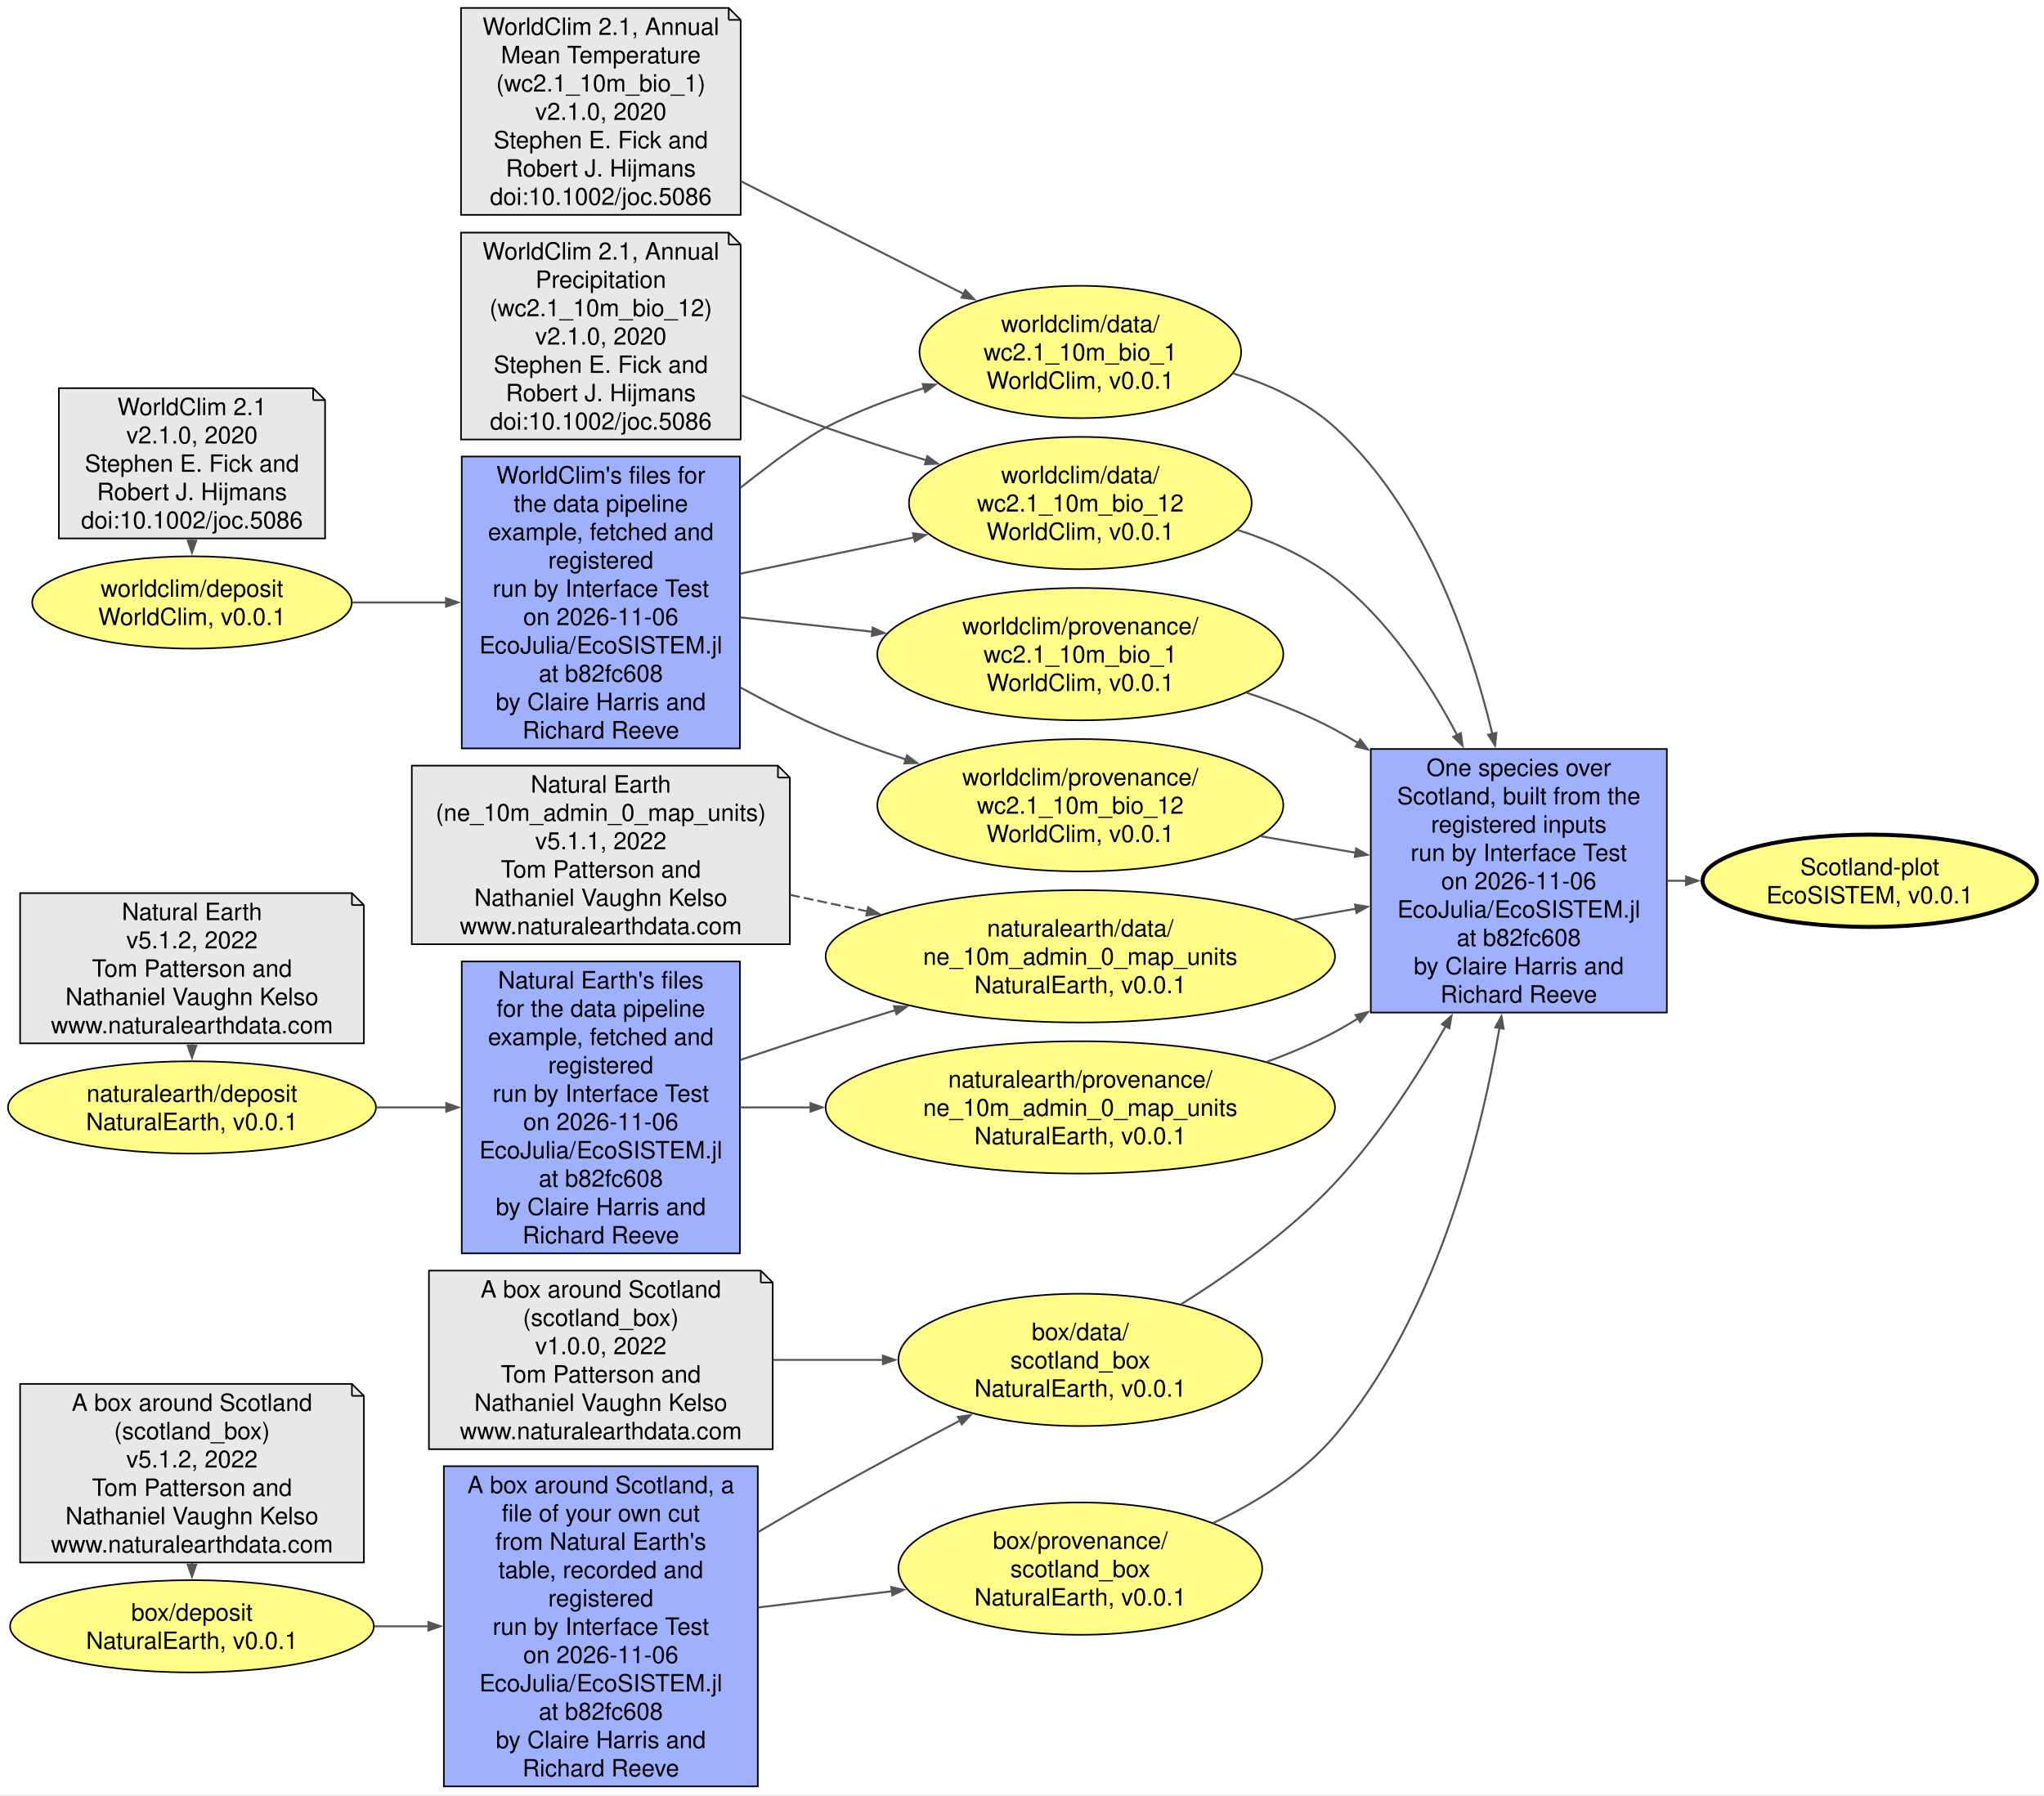
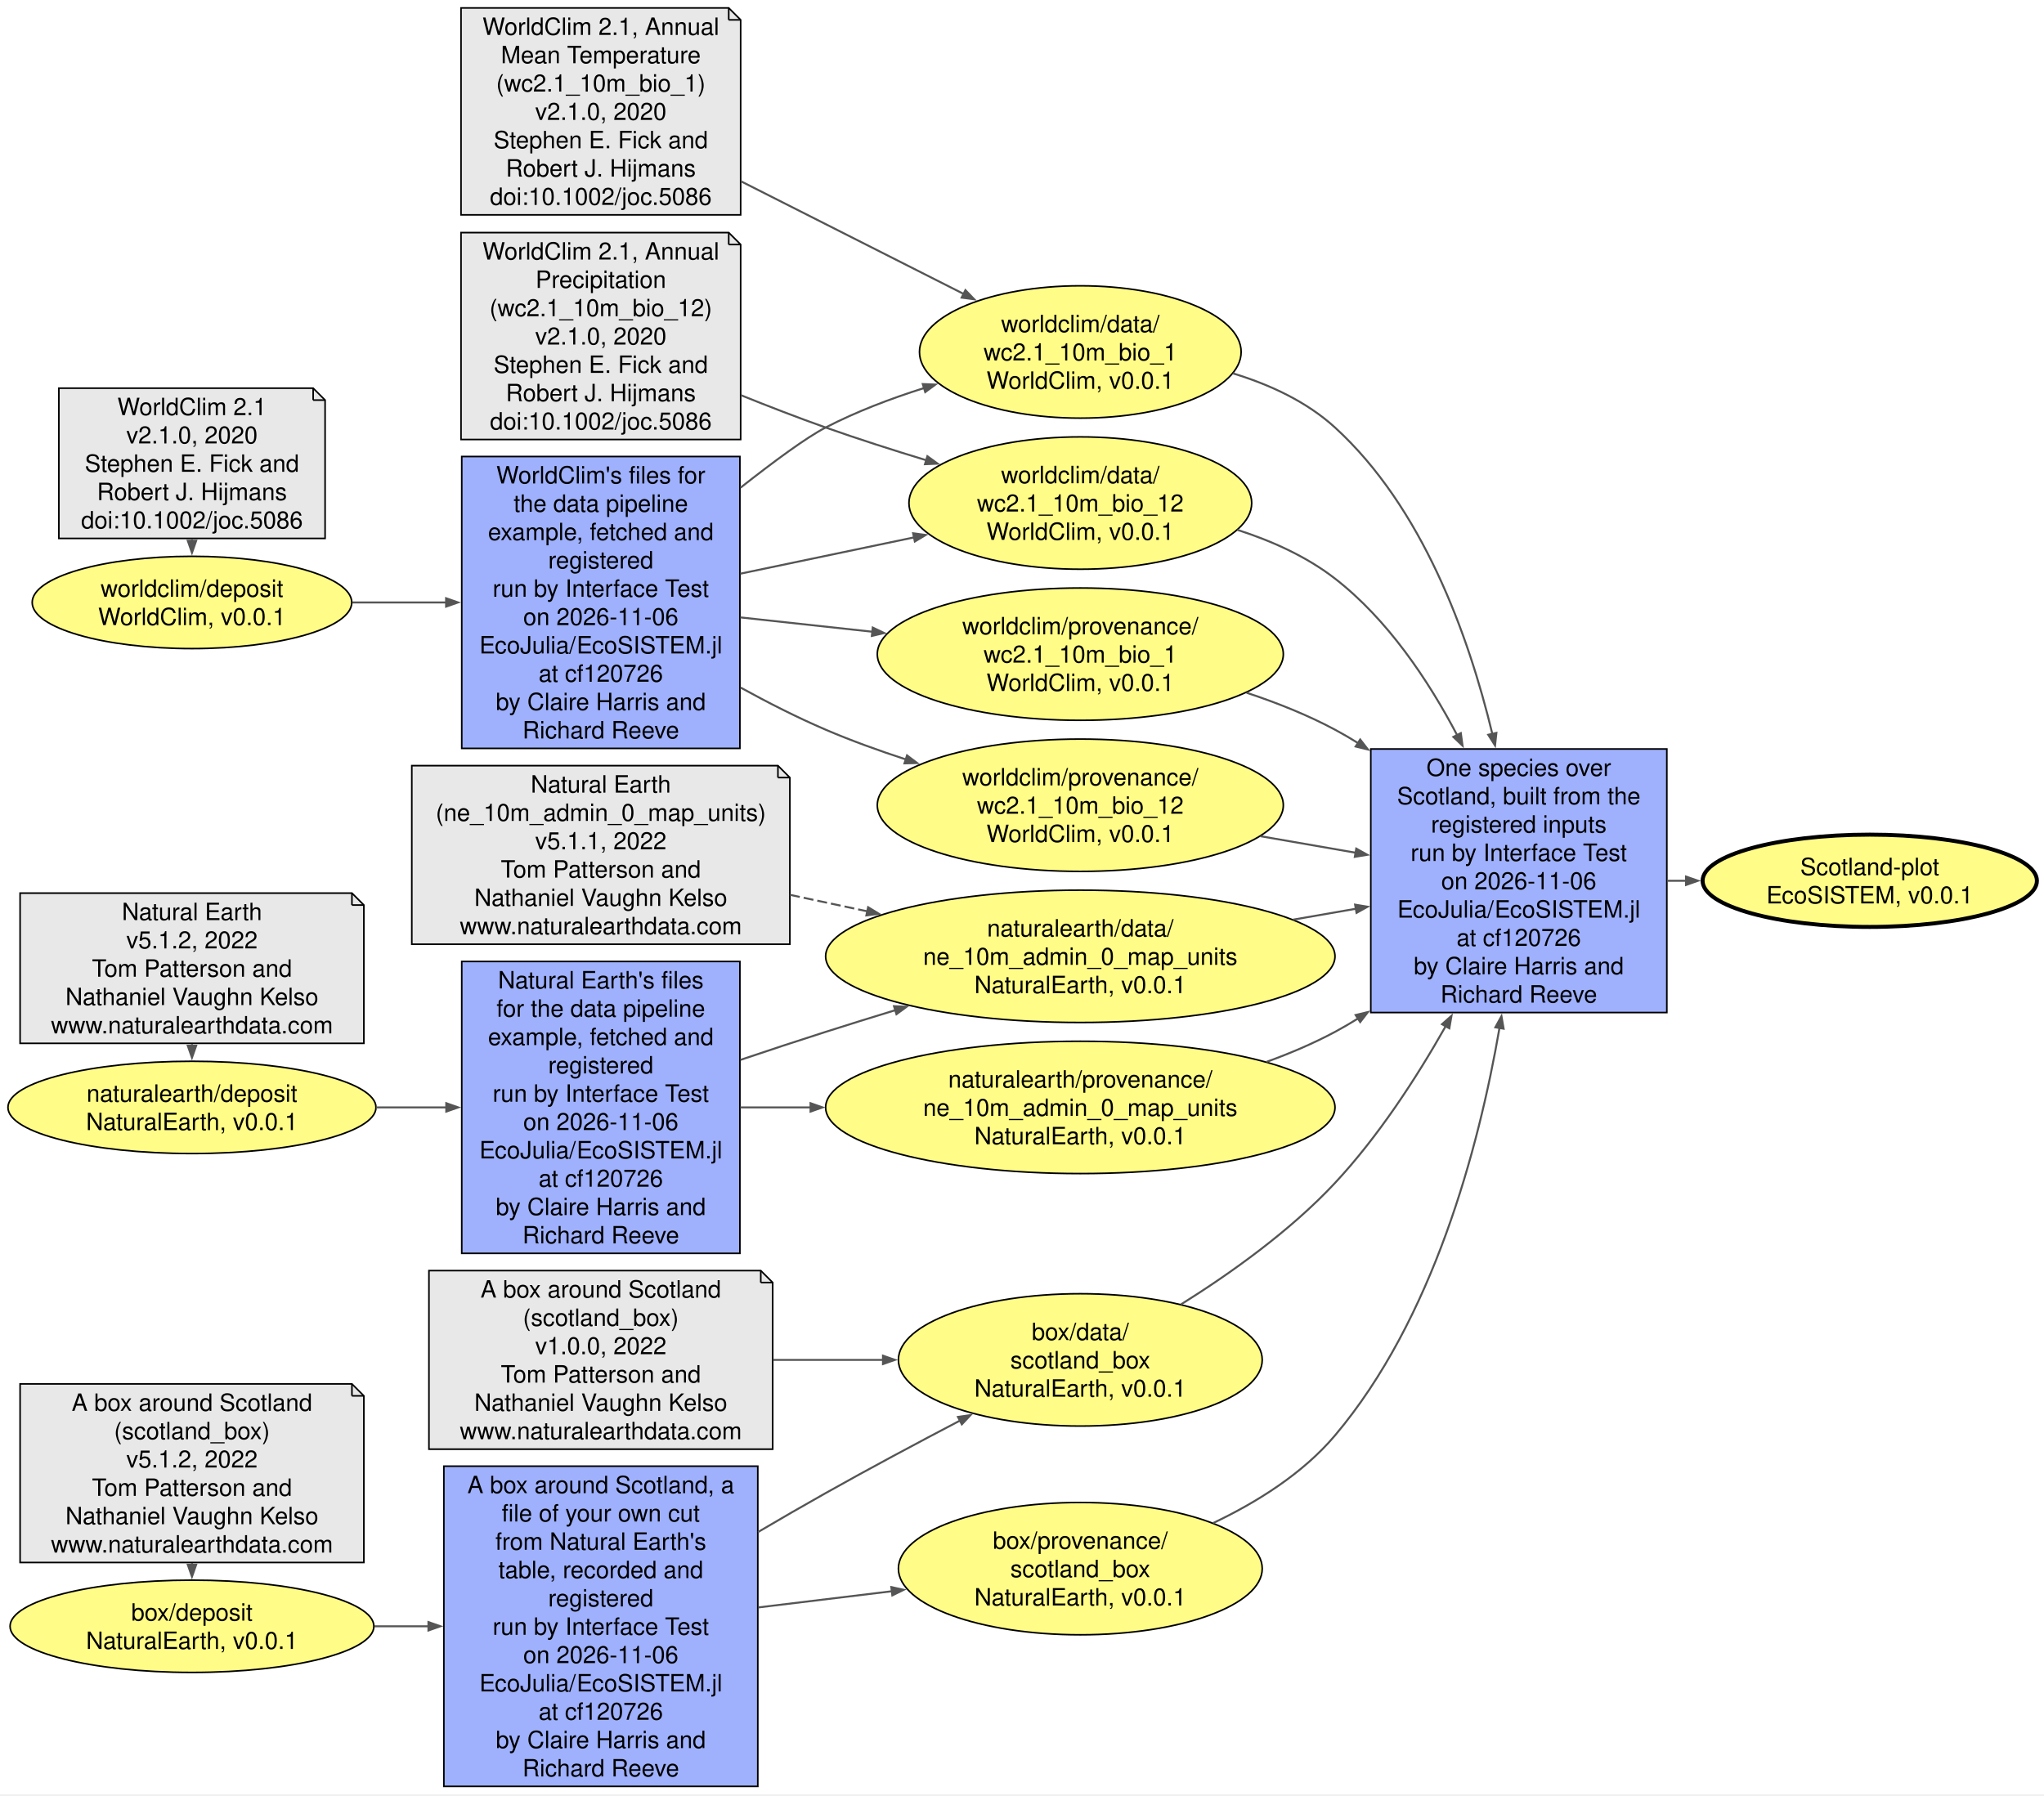
<svg xmlns="http://www.w3.org/2000/svg" width="1028pt" height="903pt" viewBox="0.00 0.00 1028.00 903.00">
  <g id="graph0" class="graph" transform="scale(1 1) rotate(0) translate(4 898.57)">
    <polygon fill="white" stroke="none" points="-4,4 -4,-898.57 1024.44,-898.57 1024.44,4 -4,4" />
    <g id="node1" class="node">
      <ellipse fill="#fffc87" stroke="black" stroke-width="2" cx="936.37" cy="-455.53" rx="84.07" ry="23.21" />
      <text xml:space="preserve" text-anchor="middle" x="936.37" y="-458.38" font-family="Helvetica,sans-Serif" font-size="12.00">Scotland-plot</text>
      <text xml:space="preserve" text-anchor="middle" x="936.37" y="-444.13" font-family="Helvetica,sans-Serif" font-size="12.00">EcoSISTEM, v0.0.1</text>
    </g>
    <g id="node2" class="node">
      <ellipse fill="#fffc87" stroke="black" stroke-width="0.8" cx="539.33" cy="-721.53" rx="80.89" ry="33.28" />
      <text xml:space="preserve" text-anchor="middle" x="539.33" y="-731.51" font-family="Helvetica,sans-Serif" font-size="12.00">worldclim/data/</text>
      <text xml:space="preserve" text-anchor="middle" x="539.33" y="-717.26" font-family="Helvetica,sans-Serif" font-size="12.00">wc2.1_10m_bio_1</text>
      <text xml:space="preserve" text-anchor="middle" x="539.33" y="-703.01" font-family="Helvetica,sans-Serif" font-size="12.00">WorldClim, v0.0.1</text>
    </g>
    <g id="node20" class="node">
      <polygon fill="#9fb1fc" stroke="black" stroke-width="0.8" points="834.31,-521.82 685.42,-521.82 685.42,-389.25 834.31,-389.25 834.31,-521.82" />
      <text xml:space="preserve" text-anchor="middle" x="759.86" y="-508.26" font-family="Helvetica,sans-Serif" font-size="12.00">One species over</text>
      <text xml:space="preserve" text-anchor="middle" x="759.86" y="-494.01" font-family="Helvetica,sans-Serif" font-size="12.00">Scotland, built from the</text>
      <text xml:space="preserve" text-anchor="middle" x="759.86" y="-479.76" font-family="Helvetica,sans-Serif" font-size="12.00">registered inputs</text>
      <text xml:space="preserve" text-anchor="middle" x="759.86" y="-465.51" font-family="Helvetica,sans-Serif" font-size="12.00">run by Interface Test</text>
      <text xml:space="preserve" text-anchor="middle" x="759.86" y="-451.26" font-family="Helvetica,sans-Serif" font-size="12.00">on 2026-11-06</text>
      <text xml:space="preserve" text-anchor="middle" x="759.86" y="-437.01" font-family="Helvetica,sans-Serif" font-size="12.00">EcoJulia/EcoSISTEM.jl</text>
-       <text xml:space="preserve" text-anchor="middle" x="759.86" y="-422.76" font-family="Helvetica,sans-Serif" font-size="12.00">at b82fc608</text>
+       <text xml:space="preserve" text-anchor="middle" x="759.86" y="-422.76" font-family="Helvetica,sans-Serif" font-size="12.00">at cf120726</text>
      <text xml:space="preserve" text-anchor="middle" x="759.86" y="-408.51" font-family="Helvetica,sans-Serif" font-size="12.00">by Claire Harris and</text>
      <text xml:space="preserve" text-anchor="middle" x="759.86" y="-394.26" font-family="Helvetica,sans-Serif" font-size="12.00">Richard Reeve</text>
    </g>
    <g id="edge8" class="edge">
      <path fill="none" stroke="#555555" d="M616,-710.79C634.54,-705.15 653.13,-696.58 667.42,-683.53 711.32,-643.45 734.52,-579.42 746.55,-529.4" />
      <polygon fill="#555555" stroke="#555555" points="748.59,-529.92 747.91,-523.6 744.5,-528.97 748.59,-529.92" />
    </g>
    <g id="node3" class="node">
      <polygon fill="#e8e8e8" stroke="black" stroke-width="0.8" points="362.5,-894.57 227.86,-894.57 227.86,-790.5 368.5,-790.5 368.5,-888.57 362.5,-894.57" />
      <polyline fill="none" stroke="black" stroke-width="0.8" points="362.5,-894.57 362.5,-888.57" />
      <polyline fill="none" stroke="black" stroke-width="0.8" points="368.5,-888.57 362.5,-888.57" />
      <text xml:space="preserve" text-anchor="middle" x="298.18" y="-881.01" font-family="Helvetica,sans-Serif" font-size="12.00">WorldClim 2.1, Annual</text>
      <text xml:space="preserve" text-anchor="middle" x="298.18" y="-866.76" font-family="Helvetica,sans-Serif" font-size="12.00">Mean Temperature</text>
      <text xml:space="preserve" text-anchor="middle" x="298.18" y="-852.51" font-family="Helvetica,sans-Serif" font-size="12.00">(wc2.1_10m_bio_1)</text>
      <text xml:space="preserve" text-anchor="middle" x="298.18" y="-838.26" font-family="Helvetica,sans-Serif" font-size="12.00">v2.1.0, 2020</text>
      <text xml:space="preserve" text-anchor="middle" x="298.18" y="-824.01" font-family="Helvetica,sans-Serif" font-size="12.00">Stephen E. Fick and</text>
      <text xml:space="preserve" text-anchor="middle" x="298.18" y="-809.76" font-family="Helvetica,sans-Serif" font-size="12.00">Robert J. Hijmans</text>
      <text xml:space="preserve" text-anchor="middle" x="298.18" y="-795.51" font-family="Helvetica,sans-Serif" font-size="12.00">doi:10.1002/joc.5086</text>
    </g>
    <g id="edge1" class="edge">
      <path fill="none" stroke="#555555" d="M368.67,-807.37C404.23,-789.38 446.99,-767.75 480.69,-750.7" />
      <polygon fill="#555555" stroke="#555555" points="481.55,-752.62 485.96,-748.03 479.65,-748.87 481.55,-752.62" />
    </g>
    <g id="node4" class="node">
      <ellipse fill="#fffc87" stroke="black" stroke-width="0.8" cx="539.33" cy="-645.53" rx="86.19" ry="33.28" />
      <text xml:space="preserve" text-anchor="middle" x="539.33" y="-655.51" font-family="Helvetica,sans-Serif" font-size="12.00">worldclim/data/</text>
      <text xml:space="preserve" text-anchor="middle" x="539.33" y="-641.26" font-family="Helvetica,sans-Serif" font-size="12.00">wc2.1_10m_bio_12</text>
      <text xml:space="preserve" text-anchor="middle" x="539.33" y="-627.01" font-family="Helvetica,sans-Serif" font-size="12.00">WorldClim, v0.0.1</text>
    </g>
    <g id="edge9" class="edge">
      <path fill="none" stroke="#555555" d="M618.3,-632.05C635.66,-626.48 653.13,-618.62 667.42,-607.53 693.77,-587.09 714.19,-556.73 728.99,-528.52" />
      <polygon fill="#555555" stroke="#555555" points="730.69,-529.8 731.56,-523.5 726.95,-527.89 730.69,-529.8" />
    </g>
    <g id="node5" class="node">
      <polygon fill="#e8e8e8" stroke="black" stroke-width="0.8" points="362.5,-781.57 227.86,-781.57 227.86,-677.5 368.5,-677.5 368.5,-775.57 362.5,-781.57" />
      <polyline fill="none" stroke="black" stroke-width="0.8" points="362.5,-781.57 362.5,-775.57" />
      <polyline fill="none" stroke="black" stroke-width="0.8" points="368.5,-775.57 362.5,-775.57" />
      <text xml:space="preserve" text-anchor="middle" x="298.18" y="-768.01" font-family="Helvetica,sans-Serif" font-size="12.00">WorldClim 2.1, Annual</text>
      <text xml:space="preserve" text-anchor="middle" x="298.18" y="-753.76" font-family="Helvetica,sans-Serif" font-size="12.00">Precipitation</text>
      <text xml:space="preserve" text-anchor="middle" x="298.18" y="-739.51" font-family="Helvetica,sans-Serif" font-size="12.00">(wc2.1_10m_bio_12)</text>
      <text xml:space="preserve" text-anchor="middle" x="298.18" y="-725.26" font-family="Helvetica,sans-Serif" font-size="12.00">v2.1.0, 2020</text>
      <text xml:space="preserve" text-anchor="middle" x="298.18" y="-711.01" font-family="Helvetica,sans-Serif" font-size="12.00">Stephen E. Fick and</text>
      <text xml:space="preserve" text-anchor="middle" x="298.18" y="-696.76" font-family="Helvetica,sans-Serif" font-size="12.00">Robert J. Hijmans</text>
      <text xml:space="preserve" text-anchor="middle" x="298.18" y="-682.51" font-family="Helvetica,sans-Serif" font-size="12.00">doi:10.1002/joc.5086</text>
    </g>
    <g id="edge2" class="edge">
      <path fill="none" stroke="#555555" d="M368.71,-699.75C382.7,-694.11 397.37,-688.44 411.25,-683.53 427.49,-677.79 445.09,-672.16 461.87,-667.06" />
      <polygon fill="#555555" stroke="#555555" points="462.42,-669.09 467.56,-665.35 461.21,-665.07 462.42,-669.09" />
    </g>
    <g id="node6" class="node">
      <ellipse fill="#fffc87" stroke="black" stroke-width="0.8" cx="539.33" cy="-569.53" rx="102.1" ry="33.28" />
      <text xml:space="preserve" text-anchor="middle" x="539.33" y="-579.51" font-family="Helvetica,sans-Serif" font-size="12.00">worldclim/provenance/</text>
      <text xml:space="preserve" text-anchor="middle" x="539.33" y="-565.26" font-family="Helvetica,sans-Serif" font-size="12.00">wc2.1_10m_bio_1</text>
      <text xml:space="preserve" text-anchor="middle" x="539.33" y="-551.01" font-family="Helvetica,sans-Serif" font-size="12.00">WorldClim, v0.0.1</text>
    </g>
    <g id="edge10" class="edge">
      <path fill="none" stroke="#555555" d="M622.95,-550.12C638.18,-545.08 653.61,-538.93 667.42,-531.53 671.36,-529.42 675.29,-527.12 679.18,-524.69" />
      <polygon fill="#555555" stroke="#555555" points="680.09,-526.6 683.98,-521.57 677.81,-523.07 680.09,-526.6" />
    </g>
    <g id="node7" class="node">
      <ellipse fill="#fffc87" stroke="black" stroke-width="0.8" cx="539.33" cy="-493.53" rx="102.1" ry="33.28" />
      <text xml:space="preserve" text-anchor="middle" x="539.33" y="-503.51" font-family="Helvetica,sans-Serif" font-size="12.00">worldclim/provenance/</text>
      <text xml:space="preserve" text-anchor="middle" x="539.33" y="-489.26" font-family="Helvetica,sans-Serif" font-size="12.00">wc2.1_10m_bio_12</text>
      <text xml:space="preserve" text-anchor="middle" x="539.33" y="-475.01" font-family="Helvetica,sans-Serif" font-size="12.00">WorldClim, v0.0.1</text>
    </g>
    <g id="edge11" class="edge">
      <path fill="none" stroke="#555555" d="M629.85,-477.97C645.79,-475.2 662.32,-472.32 678.01,-469.6" />
      <polygon fill="#555555" stroke="#555555" points="678.11,-471.71 683.66,-468.61 677.39,-467.57 678.11,-471.71" />
    </g>
    <g id="node8" class="node">
      <ellipse fill="#fffc87" stroke="black" stroke-width="0.8" cx="539.33" cy="-417.53" rx="128.09" ry="33.28" />
      <text xml:space="preserve" text-anchor="middle" x="539.33" y="-427.51" font-family="Helvetica,sans-Serif" font-size="12.00">naturalearth/data/</text>
      <text xml:space="preserve" text-anchor="middle" x="539.33" y="-413.26" font-family="Helvetica,sans-Serif" font-size="12.00">ne_10m_admin_0_map_units</text>
      <text xml:space="preserve" text-anchor="middle" x="539.33" y="-399.01" font-family="Helvetica,sans-Serif" font-size="12.00">NaturalEarth, v0.0.1</text>
    </g>
    <g id="edge12" class="edge">
      <path fill="none" stroke="#555555" d="M646.4,-435.98C657.09,-437.84 667.82,-439.7 678.18,-441.51" />
      <polygon fill="#555555" stroke="#555555" points="677.53,-443.52 683.8,-442.48 678.25,-439.39 677.53,-443.52" />
    </g>
    <g id="node9" class="node">
      <polygon fill="#e8e8e8" stroke="black" stroke-width="0.8" points="387.25,-513.44 203.11,-513.44 203.11,-423.62 393.25,-423.62 393.25,-507.44 387.25,-513.44" />
      <polyline fill="none" stroke="black" stroke-width="0.8" points="387.25,-513.44 387.25,-507.44" />
      <polyline fill="none" stroke="black" stroke-width="0.8" points="393.25,-507.44 387.25,-507.44" />
      <text xml:space="preserve" text-anchor="middle" x="298.18" y="-499.88" font-family="Helvetica,sans-Serif" font-size="12.00">Natural Earth</text>
      <text xml:space="preserve" text-anchor="middle" x="298.18" y="-485.63" font-family="Helvetica,sans-Serif" font-size="12.00">(ne_10m_admin_0_map_units)</text>
      <text xml:space="preserve" text-anchor="middle" x="298.18" y="-471.38" font-family="Helvetica,sans-Serif" font-size="12.00">v5.1.1, 2022</text>
      <text xml:space="preserve" text-anchor="middle" x="298.18" y="-457.13" font-family="Helvetica,sans-Serif" font-size="12.00">Tom Patterson and</text>
      <text xml:space="preserve" text-anchor="middle" x="298.18" y="-442.88" font-family="Helvetica,sans-Serif" font-size="12.00">Nathaniel Vaughn Kelso</text>
      <text xml:space="preserve" text-anchor="middle" x="298.18" y="-428.63" font-family="Helvetica,sans-Serif" font-size="12.00">www.naturalearthdata.com</text>
    </g>
    <g id="edge5" class="edge">
      <path fill="none" stroke="#555555" stroke-dasharray="5,2" d="M393.35,-448.45C406.15,-445.72 419.35,-442.91 432.33,-440.14" />
      <polygon fill="#555555" stroke="#555555" points="432.61,-442.23 438.04,-438.92 431.73,-438.12 432.61,-442.23" />
    </g>
    <g id="node10" class="node">
      <ellipse fill="#fffc87" stroke="black" stroke-width="0.8" cx="539.33" cy="-341.53" rx="128.09" ry="33.28" />
      <text xml:space="preserve" text-anchor="middle" x="539.33" y="-351.51" font-family="Helvetica,sans-Serif" font-size="12.00">naturalearth/provenance/</text>
      <text xml:space="preserve" text-anchor="middle" x="539.33" y="-337.26" font-family="Helvetica,sans-Serif" font-size="12.00">ne_10m_admin_0_map_units</text>
      <text xml:space="preserve" text-anchor="middle" x="539.33" y="-323.01" font-family="Helvetica,sans-Serif" font-size="12.00">NaturalEarth, v0.0.1</text>
    </g>
    <g id="edge13" class="edge">
      <path fill="none" stroke="#555555" d="M633.04,-364.45C644.91,-368.76 656.66,-373.77 667.42,-379.53 671.36,-381.65 675.29,-383.95 679.18,-386.38" />
      <polygon fill="#555555" stroke="#555555" points="677.81,-388 683.98,-389.5 680.09,-384.47 677.81,-388" />
    </g>
    <g id="node11" class="node">
      <ellipse fill="#fffc87" stroke="black" stroke-width="0.8" cx="539.33" cy="-214.53" rx="91.49" ry="33.28" />
      <text xml:space="preserve" text-anchor="middle" x="539.33" y="-224.51" font-family="Helvetica,sans-Serif" font-size="12.00">box/data/</text>
      <text xml:space="preserve" text-anchor="middle" x="539.33" y="-210.26" font-family="Helvetica,sans-Serif" font-size="12.00">scotland_box</text>
      <text xml:space="preserve" text-anchor="middle" x="539.33" y="-196.01" font-family="Helvetica,sans-Serif" font-size="12.00">NaturalEarth, v0.0.1</text>
    </g>
    <g id="edge14" class="edge">
      <path fill="none" stroke="#555555" d="M589.91,-242.41C615.09,-258.17 645,-279.51 667.42,-303.53 689.1,-326.78 708.17,-355.99 723.2,-382.58" />
      <polygon fill="#555555" stroke="#555555" points="721.24,-383.38 726,-387.6 724.91,-381.33 721.24,-383.38" />
    </g>
    <g id="node12" class="node">
      <polygon fill="#e8e8e8" stroke="black" stroke-width="0.8" points="378.62,-259.44 211.73,-259.44 211.73,-169.62 384.62,-169.62 384.62,-253.44 378.62,-259.44" />
      <polyline fill="none" stroke="black" stroke-width="0.8" points="378.62,-259.44 378.62,-253.44" />
      <polyline fill="none" stroke="black" stroke-width="0.8" points="384.62,-253.44 378.62,-253.44" />
      <text xml:space="preserve" text-anchor="middle" x="298.18" y="-245.88" font-family="Helvetica,sans-Serif" font-size="12.00">A box around Scotland</text>
      <text xml:space="preserve" text-anchor="middle" x="298.18" y="-231.63" font-family="Helvetica,sans-Serif" font-size="12.00">(scotland_box)</text>
      <text xml:space="preserve" text-anchor="middle" x="298.18" y="-217.38" font-family="Helvetica,sans-Serif" font-size="12.00">v1.0.0, 2022</text>
      <text xml:space="preserve" text-anchor="middle" x="298.18" y="-203.13" font-family="Helvetica,sans-Serif" font-size="12.00">Tom Patterson and</text>
      <text xml:space="preserve" text-anchor="middle" x="298.18" y="-188.88" font-family="Helvetica,sans-Serif" font-size="12.00">Nathaniel Vaughn Kelso</text>
      <text xml:space="preserve" text-anchor="middle" x="298.18" y="-174.63" font-family="Helvetica,sans-Serif" font-size="12.00">www.naturalearthdata.com</text>
    </g>
    <g id="edge3" class="edge">
      <path fill="none" stroke="#555555" d="M384.84,-214.53C402.83,-214.53 421.93,-214.53 440.32,-214.53" />
      <polygon fill="#555555" stroke="#555555" points="440.09,-216.64 446.09,-214.54 440.09,-212.44 440.09,-216.64" />
    </g>
    <g id="node13" class="node">
      <ellipse fill="#fffc87" stroke="black" stroke-width="0.8" cx="539.33" cy="-109.53" rx="91.49" ry="33.28" />
      <text xml:space="preserve" text-anchor="middle" x="539.33" y="-119.51" font-family="Helvetica,sans-Serif" font-size="12.00">box/provenance/</text>
      <text xml:space="preserve" text-anchor="middle" x="539.33" y="-105.26" font-family="Helvetica,sans-Serif" font-size="12.00">scotland_box</text>
      <text xml:space="preserve" text-anchor="middle" x="539.33" y="-91.01" font-family="Helvetica,sans-Serif" font-size="12.00">NaturalEarth, v0.0.1</text>
    </g>
    <g id="edge15" class="edge">
      <path fill="none" stroke="#555555" d="M606.14,-132.46C628.19,-142.94 651.25,-157.38 667.42,-176.53 716.71,-234.92 739.63,-320.6 750.16,-381.58" />
      <polygon fill="#555555" stroke="#555555" points="748.07,-381.83 751.14,-387.4 752.22,-381.13 748.07,-381.83" />
    </g>
    <g id="node14" class="node">
      <ellipse fill="#fffc87" stroke="black" stroke-width="0.8" cx="92.55" cy="-595.53" rx="80.36" ry="23.21" />
      <text xml:space="preserve" text-anchor="middle" x="92.55" y="-598.38" font-family="Helvetica,sans-Serif" font-size="12.00">worldclim/deposit</text>
      <text xml:space="preserve" text-anchor="middle" x="92.55" y="-584.13" font-family="Helvetica,sans-Serif" font-size="12.00">WorldClim, v0.0.1</text>
    </g>
    <g id="node21" class="node">
      <polygon fill="#9fb1fc" stroke="black" stroke-width="0.8" points="368.12,-668.94 228.23,-668.94 228.23,-522.12 368.12,-522.12 368.12,-668.94" />
      <text xml:space="preserve" text-anchor="middle" x="298.18" y="-655.38" font-family="Helvetica,sans-Serif" font-size="12.00">WorldClim's files for</text>
      <text xml:space="preserve" text-anchor="middle" x="298.18" y="-641.13" font-family="Helvetica,sans-Serif" font-size="12.00">the data pipeline</text>
      <text xml:space="preserve" text-anchor="middle" x="298.18" y="-626.88" font-family="Helvetica,sans-Serif" font-size="12.00">example, fetched and</text>
      <text xml:space="preserve" text-anchor="middle" x="298.18" y="-612.63" font-family="Helvetica,sans-Serif" font-size="12.00">registered</text>
      <text xml:space="preserve" text-anchor="middle" x="298.18" y="-598.38" font-family="Helvetica,sans-Serif" font-size="12.00">run by Interface Test</text>
      <text xml:space="preserve" text-anchor="middle" x="298.18" y="-584.13" font-family="Helvetica,sans-Serif" font-size="12.00">on 2026-11-06</text>
      <text xml:space="preserve" text-anchor="middle" x="298.18" y="-569.88" font-family="Helvetica,sans-Serif" font-size="12.00">EcoJulia/EcoSISTEM.jl</text>
-       <text xml:space="preserve" text-anchor="middle" x="298.18" y="-555.63" font-family="Helvetica,sans-Serif" font-size="12.00">at b82fc608</text>
+       <text xml:space="preserve" text-anchor="middle" x="298.18" y="-555.63" font-family="Helvetica,sans-Serif" font-size="12.00">at cf120726</text>
      <text xml:space="preserve" text-anchor="middle" x="298.18" y="-541.38" font-family="Helvetica,sans-Serif" font-size="12.00">by Claire Harris and</text>
      <text xml:space="preserve" text-anchor="middle" x="298.18" y="-527.13" font-family="Helvetica,sans-Serif" font-size="12.00">Richard Reeve</text>
    </g>
    <g id="edge16" class="edge">
      <path fill="none" stroke="#555555" d="M173.15,-595.53C188.68,-595.53 204.94,-595.53 220.37,-595.53" />
      <polygon fill="#555555" stroke="#555555" points="220.36,-597.64 226.36,-595.54 220.36,-593.44 220.36,-597.64" />
    </g>
    <g id="node15" class="node">
      <polygon fill="#e8e8e8" stroke="black" stroke-width="0.8" points="153.5,-703.32 25.61,-703.32 25.61,-627.75 159.5,-627.75 159.5,-697.32 153.5,-703.32" />
      <polyline fill="none" stroke="black" stroke-width="0.8" points="153.5,-703.32 153.5,-697.32" />
      <polyline fill="none" stroke="black" stroke-width="0.8" points="159.5,-697.32 153.5,-697.32" />
      <text xml:space="preserve" text-anchor="middle" x="92.55" y="-689.76" font-family="Helvetica,sans-Serif" font-size="12.00">WorldClim 2.1</text>
      <text xml:space="preserve" text-anchor="middle" x="92.55" y="-675.51" font-family="Helvetica,sans-Serif" font-size="12.00">v2.1.0, 2020</text>
      <text xml:space="preserve" text-anchor="middle" x="92.55" y="-661.26" font-family="Helvetica,sans-Serif" font-size="12.00">Stephen E. Fick and</text>
      <text xml:space="preserve" text-anchor="middle" x="92.55" y="-647.01" font-family="Helvetica,sans-Serif" font-size="12.00">Robert J. Hijmans</text>
      <text xml:space="preserve" text-anchor="middle" x="92.55" y="-632.76" font-family="Helvetica,sans-Serif" font-size="12.00">doi:10.1002/joc.5086</text>
    </g>
    <g id="edge4" class="edge">
      <path fill="none" stroke="#555555" d="M92.55,-627.4C92.55,-627.06 92.55,-626.71 92.55,-626.36" />
      <polygon fill="#555555" stroke="#555555" points="94.65,-626.56 92.55,-620.56 90.45,-626.56 94.65,-626.56" />
    </g>
    <g id="node16" class="node">
      <ellipse fill="#fffc87" stroke="black" stroke-width="0.8" cx="92.55" cy="-341.53" rx="92.55" ry="23.21" />
      <text xml:space="preserve" text-anchor="middle" x="92.55" y="-344.38" font-family="Helvetica,sans-Serif" font-size="12.00">naturalearth/deposit</text>
      <text xml:space="preserve" text-anchor="middle" x="92.55" y="-330.13" font-family="Helvetica,sans-Serif" font-size="12.00">NaturalEarth, v0.0.1</text>
    </g>
    <g id="node22" class="node">
      <polygon fill="#9fb1fc" stroke="black" stroke-width="0.8" points="368.12,-414.94 228.23,-414.94 228.23,-268.12 368.12,-268.12 368.12,-414.94" />
      <text xml:space="preserve" text-anchor="middle" x="298.18" y="-401.38" font-family="Helvetica,sans-Serif" font-size="12.00">Natural Earth's files</text>
      <text xml:space="preserve" text-anchor="middle" x="298.18" y="-387.13" font-family="Helvetica,sans-Serif" font-size="12.00">for the data pipeline</text>
      <text xml:space="preserve" text-anchor="middle" x="298.18" y="-372.88" font-family="Helvetica,sans-Serif" font-size="12.00">example, fetched and</text>
      <text xml:space="preserve" text-anchor="middle" x="298.18" y="-358.63" font-family="Helvetica,sans-Serif" font-size="12.00">registered</text>
      <text xml:space="preserve" text-anchor="middle" x="298.18" y="-344.38" font-family="Helvetica,sans-Serif" font-size="12.00">run by Interface Test</text>
      <text xml:space="preserve" text-anchor="middle" x="298.18" y="-330.13" font-family="Helvetica,sans-Serif" font-size="12.00">on 2026-11-06</text>
      <text xml:space="preserve" text-anchor="middle" x="298.18" y="-315.88" font-family="Helvetica,sans-Serif" font-size="12.00">EcoJulia/EcoSISTEM.jl</text>
-       <text xml:space="preserve" text-anchor="middle" x="298.18" y="-301.63" font-family="Helvetica,sans-Serif" font-size="12.00">at b82fc608</text>
+       <text xml:space="preserve" text-anchor="middle" x="298.18" y="-301.63" font-family="Helvetica,sans-Serif" font-size="12.00">at cf120726</text>
      <text xml:space="preserve" text-anchor="middle" x="298.18" y="-287.38" font-family="Helvetica,sans-Serif" font-size="12.00">by Claire Harris and</text>
      <text xml:space="preserve" text-anchor="middle" x="298.18" y="-273.13" font-family="Helvetica,sans-Serif" font-size="12.00">Richard Reeve</text>
    </g>
    <g id="edge17" class="edge">
      <path fill="none" stroke="#555555" d="M185.24,-341.53C197.01,-341.53 208.97,-341.53 220.48,-341.53" />
      <polygon fill="#555555" stroke="#555555" points="220.45,-343.64 226.45,-341.54 220.45,-339.44 220.45,-343.64" />
    </g>
    <g id="node17" class="node">
      <polygon fill="#e8e8e8" stroke="black" stroke-width="0.8" points="173,-449.32 6.11,-449.32 6.11,-373.75 179,-373.75 179,-443.32 173,-449.32" />
      <polyline fill="none" stroke="black" stroke-width="0.8" points="173,-449.32 173,-443.32" />
      <polyline fill="none" stroke="black" stroke-width="0.8" points="179,-443.32 173,-443.32" />
      <text xml:space="preserve" text-anchor="middle" x="92.55" y="-435.76" font-family="Helvetica,sans-Serif" font-size="12.00">Natural Earth</text>
      <text xml:space="preserve" text-anchor="middle" x="92.55" y="-421.51" font-family="Helvetica,sans-Serif" font-size="12.00">v5.1.2, 2022</text>
      <text xml:space="preserve" text-anchor="middle" x="92.55" y="-407.26" font-family="Helvetica,sans-Serif" font-size="12.00">Tom Patterson and</text>
      <text xml:space="preserve" text-anchor="middle" x="92.55" y="-393.01" font-family="Helvetica,sans-Serif" font-size="12.00">Nathaniel Vaughn Kelso</text>
      <text xml:space="preserve" text-anchor="middle" x="92.55" y="-378.76" font-family="Helvetica,sans-Serif" font-size="12.00">www.naturalearthdata.com</text>
    </g>
    <g id="edge6" class="edge">
      <path fill="none" stroke="#555555" stroke-dasharray="5,2" d="M92.55,-373.4C92.55,-373.06 92.55,-372.71 92.55,-372.36" />
      <polygon fill="#555555" stroke="#555555" points="94.65,-372.56 92.55,-366.56 90.45,-372.56 94.65,-372.56" />
    </g>
    <g id="node18" class="node">
      <ellipse fill="#fffc87" stroke="black" stroke-width="0.8" cx="92.55" cy="-80.53" rx="91.49" ry="23.21" />
      <text xml:space="preserve" text-anchor="middle" x="92.55" y="-83.38" font-family="Helvetica,sans-Serif" font-size="12.00">box/deposit</text>
      <text xml:space="preserve" text-anchor="middle" x="92.55" y="-69.13" font-family="Helvetica,sans-Serif" font-size="12.00">NaturalEarth, v0.0.1</text>
    </g>
    <g id="node23" class="node">
      <polygon fill="#9fb1fc" stroke="black" stroke-width="0.8" points="377.12,-161.07 219.23,-161.07 219.23,0 377.12,0 377.12,-161.07" />
      <text xml:space="preserve" text-anchor="middle" x="298.18" y="-147.51" font-family="Helvetica,sans-Serif" font-size="12.00">A box around Scotland, a</text>
      <text xml:space="preserve" text-anchor="middle" x="298.18" y="-133.26" font-family="Helvetica,sans-Serif" font-size="12.00">file of your own cut</text>
      <text xml:space="preserve" text-anchor="middle" x="298.18" y="-119.01" font-family="Helvetica,sans-Serif" font-size="12.00">from Natural Earth's</text>
      <text xml:space="preserve" text-anchor="middle" x="298.18" y="-104.76" font-family="Helvetica,sans-Serif" font-size="12.00">table, recorded and</text>
      <text xml:space="preserve" text-anchor="middle" x="298.18" y="-90.51" font-family="Helvetica,sans-Serif" font-size="12.00">registered</text>
      <text xml:space="preserve" text-anchor="middle" x="298.18" y="-76.26" font-family="Helvetica,sans-Serif" font-size="12.00">run by Interface Test</text>
      <text xml:space="preserve" text-anchor="middle" x="298.18" y="-62.01" font-family="Helvetica,sans-Serif" font-size="12.00">on 2026-11-06</text>
      <text xml:space="preserve" text-anchor="middle" x="298.18" y="-47.76" font-family="Helvetica,sans-Serif" font-size="12.00">EcoJulia/EcoSISTEM.jl</text>
-       <text xml:space="preserve" text-anchor="middle" x="298.18" y="-33.51" font-family="Helvetica,sans-Serif" font-size="12.00">at b82fc608</text>
+       <text xml:space="preserve" text-anchor="middle" x="298.18" y="-33.51" font-family="Helvetica,sans-Serif" font-size="12.00">at cf120726</text>
      <text xml:space="preserve" text-anchor="middle" x="298.18" y="-19.26" font-family="Helvetica,sans-Serif" font-size="12.00">by Claire Harris and</text>
      <text xml:space="preserve" text-anchor="middle" x="298.18" y="-5.01" font-family="Helvetica,sans-Serif" font-size="12.00">Richard Reeve</text>
    </g>
    <g id="edge18" class="edge">
      <path fill="none" stroke="#555555" d="M184.35,-80.53C193.38,-80.53 202.53,-80.53 211.5,-80.53" />
      <polygon fill="#555555" stroke="#555555" points="211.48,-82.64 217.48,-80.54 211.48,-78.44 211.48,-82.64" />
    </g>
    <g id="node19" class="node">
      <polygon fill="#e8e8e8" stroke="black" stroke-width="0.8" points="173,-202.44 6.11,-202.44 6.11,-112.62 179,-112.62 179,-196.44 173,-202.44" />
      <polyline fill="none" stroke="black" stroke-width="0.8" points="173,-202.44 173,-196.44" />
      <polyline fill="none" stroke="black" stroke-width="0.8" points="179,-196.44 173,-196.44" />
      <text xml:space="preserve" text-anchor="middle" x="92.55" y="-188.88" font-family="Helvetica,sans-Serif" font-size="12.00">A box around Scotland</text>
      <text xml:space="preserve" text-anchor="middle" x="92.55" y="-174.63" font-family="Helvetica,sans-Serif" font-size="12.00">(scotland_box)</text>
      <text xml:space="preserve" text-anchor="middle" x="92.55" y="-160.38" font-family="Helvetica,sans-Serif" font-size="12.00">v5.1.2, 2022</text>
      <text xml:space="preserve" text-anchor="middle" x="92.55" y="-146.13" font-family="Helvetica,sans-Serif" font-size="12.00">Tom Patterson and</text>
      <text xml:space="preserve" text-anchor="middle" x="92.55" y="-131.88" font-family="Helvetica,sans-Serif" font-size="12.00">Nathaniel Vaughn Kelso</text>
      <text xml:space="preserve" text-anchor="middle" x="92.55" y="-117.63" font-family="Helvetica,sans-Serif" font-size="12.00">www.naturalearthdata.com</text>
    </g>
    <g id="edge7" class="edge">
      <path fill="none" stroke="#555555" stroke-dasharray="5,2" d="M92.55,-112.36C92.55,-112.01 92.55,-111.66 92.55,-111.32" />
      <polygon fill="#555555" stroke="#555555" points="94.65,-111.51 92.55,-105.51 90.45,-111.51 94.65,-111.51" />
    </g>
    <g id="edge19" class="edge">
      <path fill="none" stroke="#555555" d="M834.62,-455.53C837.76,-455.53 840.92,-455.53 844.09,-455.53" />
      <polygon fill="#555555" stroke="#555555" points="843.98,-457.64 849.98,-455.54 843.98,-453.44 843.98,-457.64" />
    </g>
    <g id="edge20" class="edge">
      <path fill="none" stroke="#555555" d="M368.43,-653.25C385.5,-666.7 401.64,-678.56 411.25,-683.53 426.63,-691.51 443.95,-698.08 460.74,-703.38" />
      <polygon fill="#555555" stroke="#555555" points="460.1,-705.38 466.45,-705.13 461.33,-701.36 460.1,-705.38" />
    </g>
    <g id="edge21" class="edge">
      <path fill="none" stroke="#555555" d="M368.35,-610C395.69,-615.71 427.34,-622.33 455.86,-628.29" />
      <polygon fill="#555555" stroke="#555555" points="455.25,-630.31 461.56,-629.48 456.11,-626.2 455.25,-630.31" />
    </g>
    <g id="edge22" class="edge">
      <path fill="none" stroke="#555555" d="M368.35,-588.01C389.14,-585.75 412.41,-583.22 434.91,-580.78" />
      <polygon fill="#555555" stroke="#555555" points="434.94,-582.89 440.68,-580.15 434.49,-578.71 434.94,-582.89" />
    </g>
    <g id="edge23" class="edge">
      <path fill="none" stroke="#555555" d="M368.46,-552.72C382.34,-545.08 397.04,-537.62 411.25,-531.53 424.04,-526.05 437.89,-521.04 451.57,-516.58" />
      <polygon fill="#555555" stroke="#555555" points="452.18,-518.59 457.26,-514.76 450.9,-514.59 452.18,-518.59" />
    </g>
    <g id="edge24" class="edge">
      <path fill="none" stroke="#555555" d="M368.39,-365.44C382.54,-370.21 397.35,-375.1 411.25,-379.53 422.62,-383.16 434.59,-386.88 446.46,-390.5" />
      <polygon fill="#555555" stroke="#555555" points="445.63,-392.44 451.99,-392.18 446.86,-388.42 445.63,-392.44" />
    </g>
    <g id="edge25" class="edge">
      <path fill="none" stroke="#555555" d="M368.35,-341.53C379.65,-341.53 391.69,-341.53 403.94,-341.53" />
      <polygon fill="#555555" stroke="#555555" points="403.65,-343.64 409.65,-341.54 403.65,-339.44 403.65,-343.64" />
    </g>
    <g id="edge26" class="edge">
      <path fill="none" stroke="#555555" d="M377.24,-127.93C388.59,-134.61 400.18,-141.32 411.25,-147.53 433.12,-159.83 457.42,-172.8 478.87,-184.03" />
      <polygon fill="#555555" stroke="#555555" points="477.8,-185.84 484.09,-186.75 479.75,-182.12 477.8,-185.84" />
    </g>
    <g id="edge27" class="edge">
      <path fill="none" stroke="#555555" d="M377.48,-90.03C399,-92.64 422.54,-95.49 444.81,-98.19" />
      <polygon fill="#555555" stroke="#555555" points="444.28,-100.25 450.49,-98.88 444.79,-96.08 444.28,-100.25" />
    </g>
  </g>
</svg>
